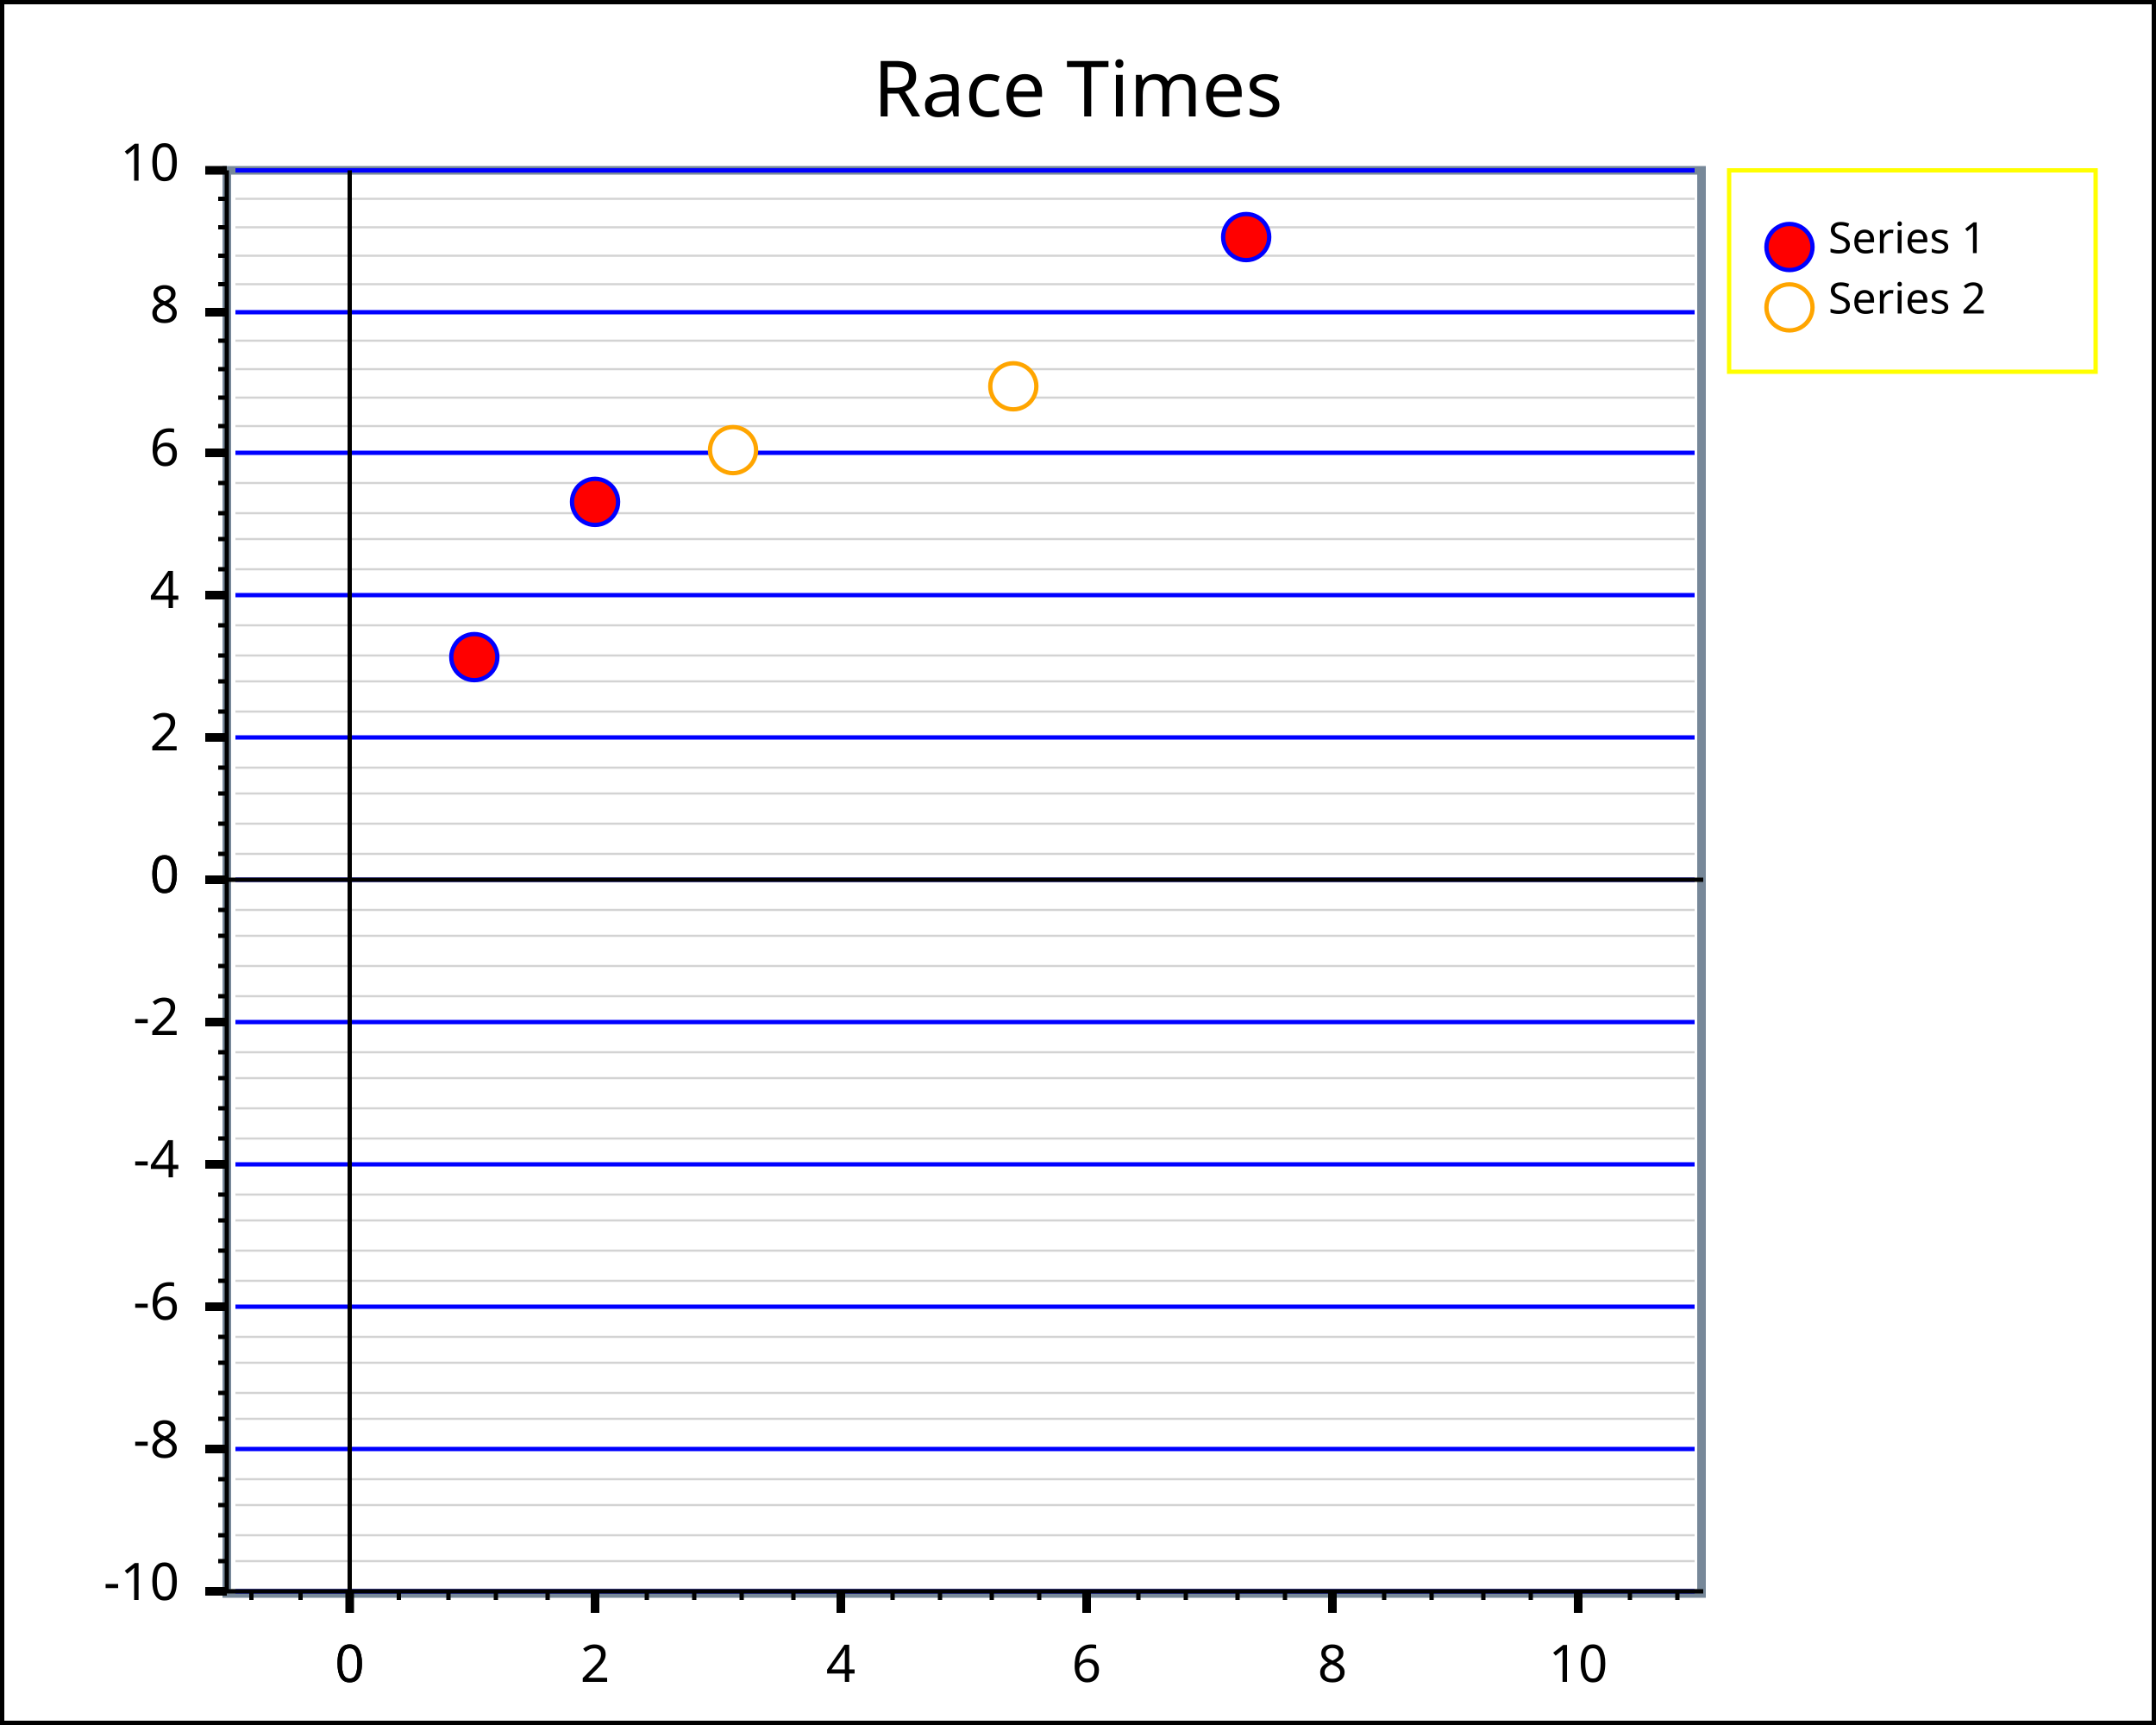
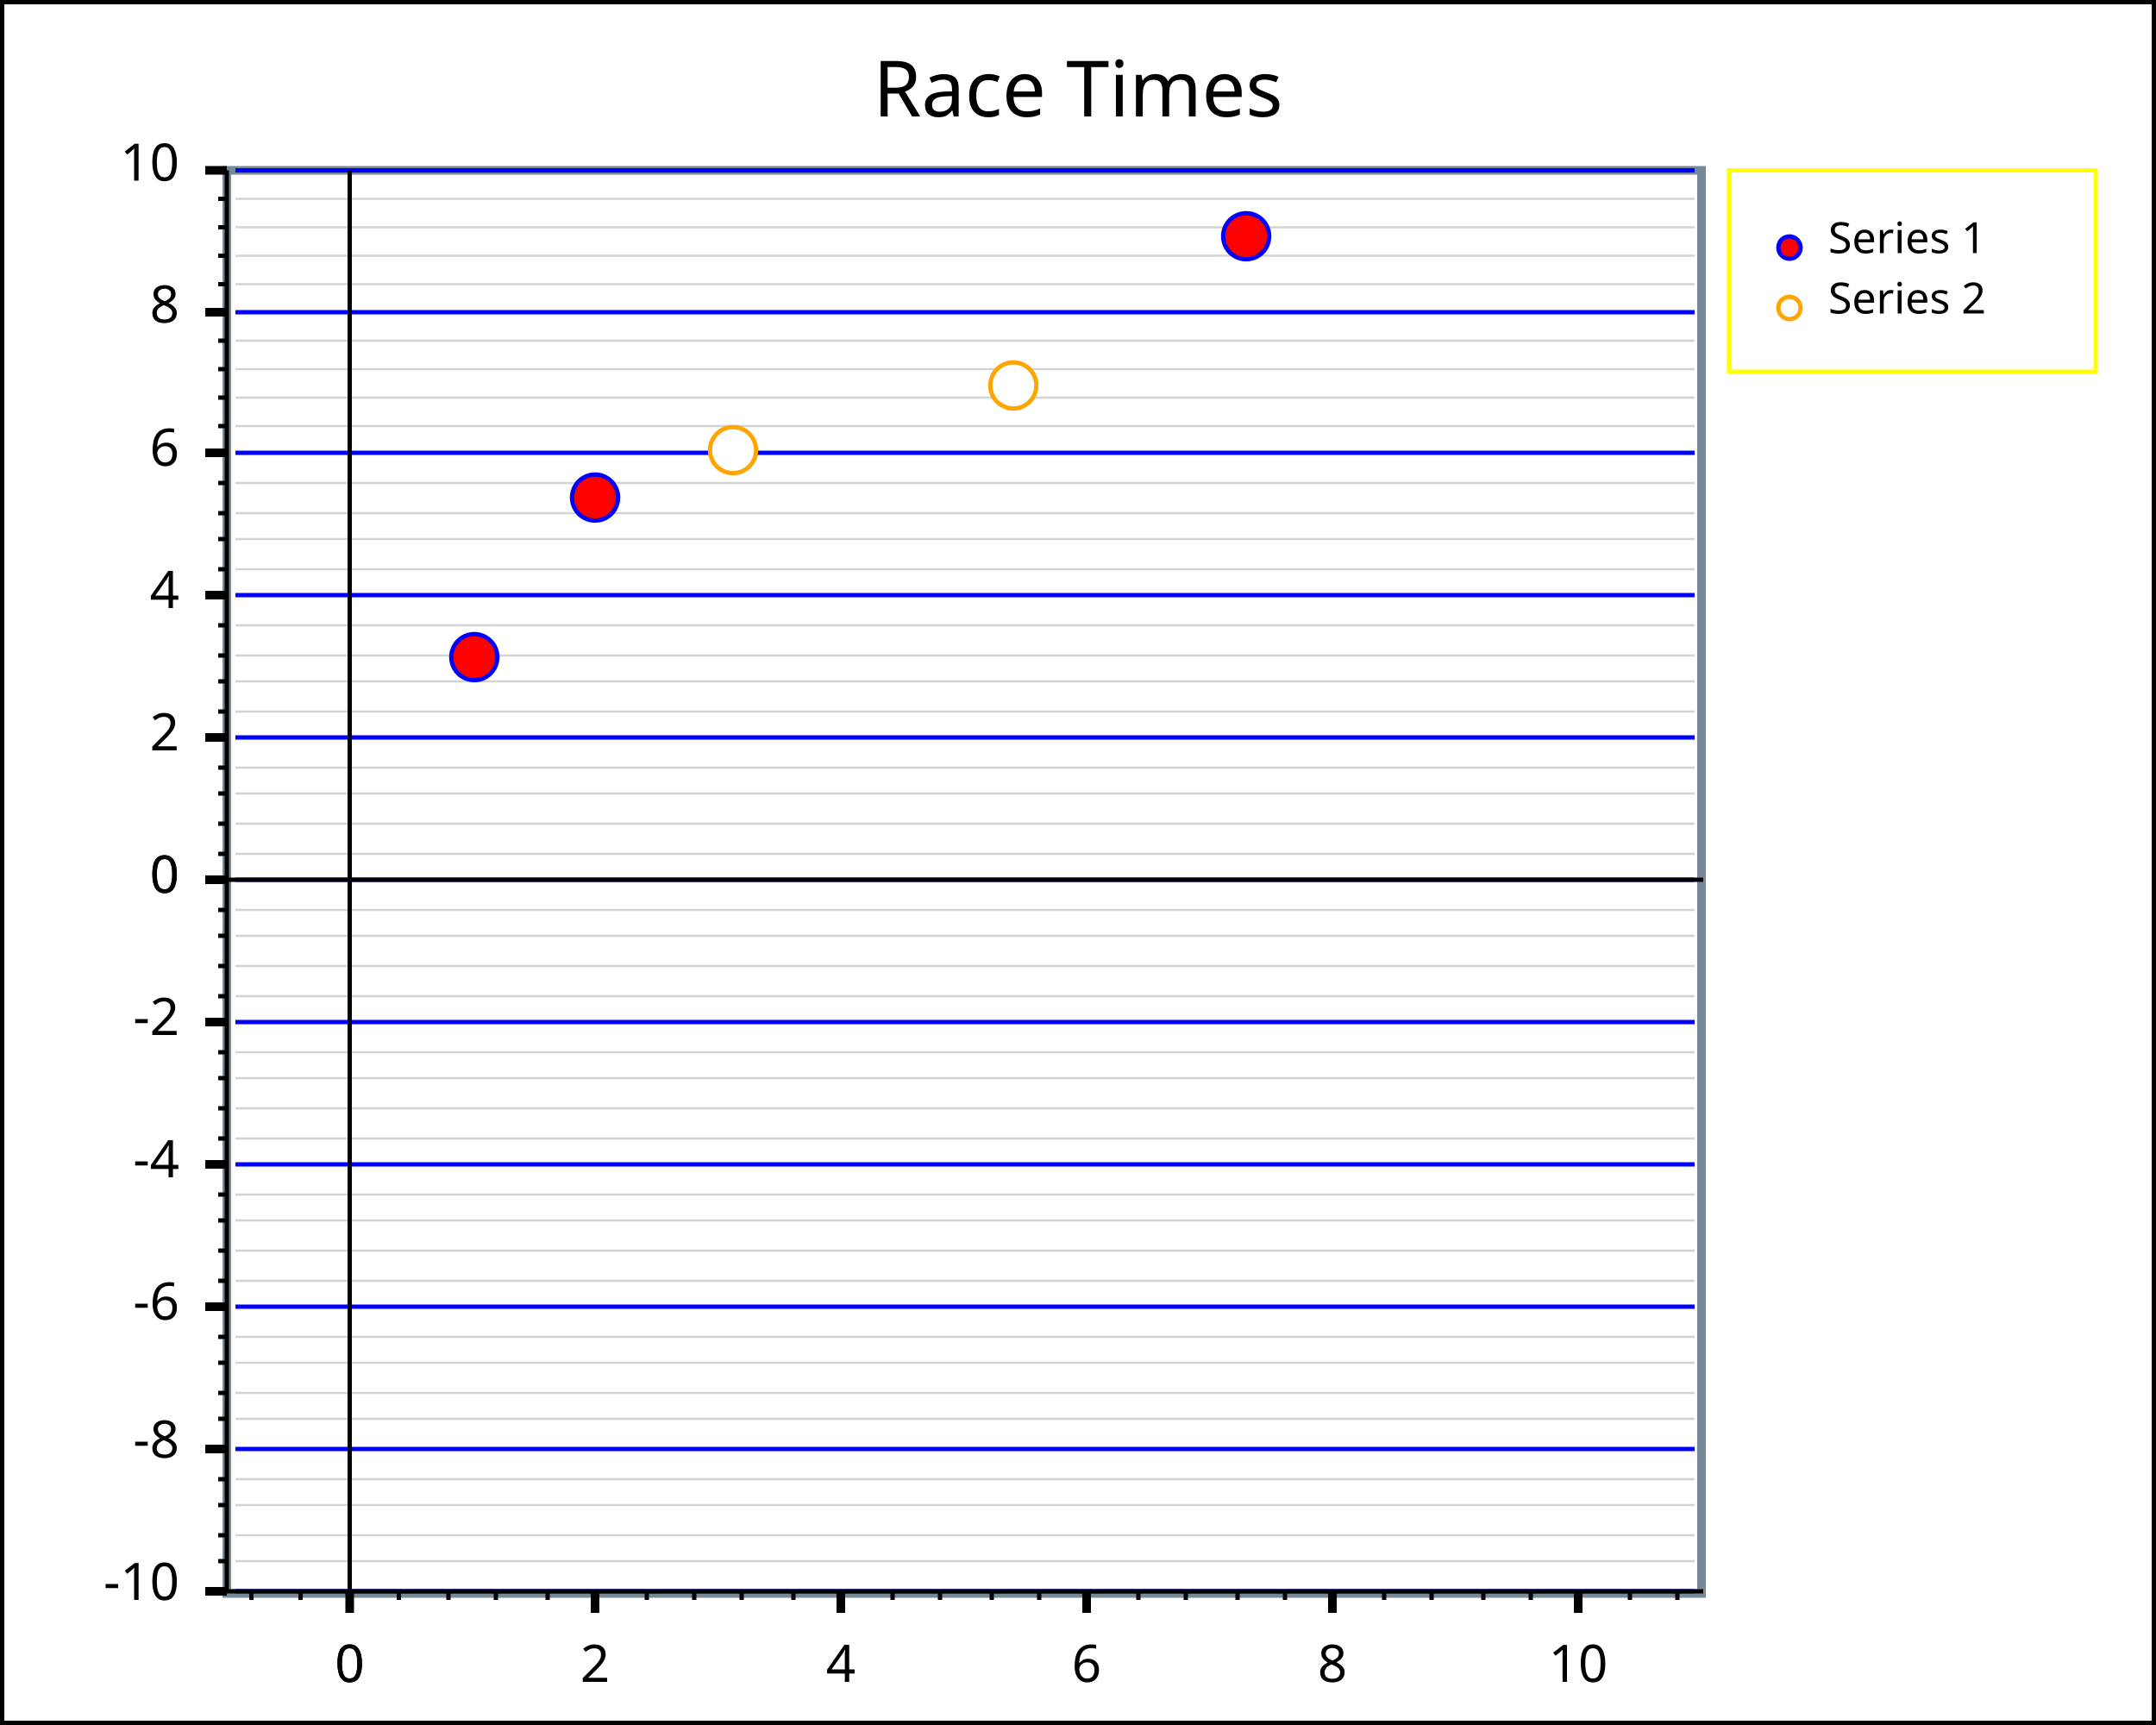
<svg xmlns="http://www.w3.org/2000/svg" width="500" height="400" version="1.1">
  <clipPath id="plot_window">
    <rect x="53.6" y="40.5" width="340" height="328" />
  </clipPath>
  <g id="imageBackground" stroke="rgb(0,0,0)" fill="rgb(255,255,255)" stroke-width="2">
    <rect x="0" y="0" width="500" height="400" />
  </g>
  <g id="plotBackground" stroke="rgb(119,136,153)" fill="rgb(255,255,255)" stroke-width="2">
    <rect x="52.6" y="39.5" width="342" height="330" />
  </g>
  <g id="yMinorGrid" stroke="rgb(211,211,211)" stroke-width="0.5">
    <path d="M54.6,198 L393,198  M54.6,191 L393,191  M54.6,184 L393,184  M54.6,178 L393,178  M54.6,165 L393,165  M54.6,158 L393,158  M54.6,152 L393,152  M54.6,145 L393,145  M54.6,132 L393,132  M54.6,125 L393,125  M54.6,119 L393,119  M54.6,112 L393,112  M54.6,98.8 L393,98.8  M54.6,92.2 L393,92.2  M54.6,85.6 L393,85.6  M54.6,79 L393,79  M54.6,65.9 L393,65.9  M54.6,59.3 L393,59.3  M54.6,52.7 L393,52.7  M54.6,46.1 L393,46.1  M54.6,204 L393,204  M54.6,211 L393,211  M54.6,217 L393,217  M54.6,224 L393,224  M54.6,231 L393,231  M54.6,237 L393,237  M54.6,244 L393,244  M54.6,250 L393,250  M54.6,257 L393,257  M54.6,264 L393,264  M54.6,270 L393,270  M54.6,270 L393,270  M54.6,277 L393,277  M54.6,283 L393,283  M54.6,290 L393,290  M54.6,297 L393,297  M54.6,303 L393,303  M54.6,310 L393,310  M54.6,316 L393,316  M54.6,323 L393,323  M54.6,329 L393,329  M54.6,336 L393,336  M54.6,343 L393,343  M54.6,349 L393,349  M54.6,356 L393,356  M54.6,362 L393,362  M54.6,369 L393,369  " fill="none" />
  </g>
  <g id="yMajorGrid" stroke="rgb(0,0,255)" stroke-width="1">
    <path d="M54.6,204 L393,204  M54.6,171 L393,171  M54.6,138 L393,138  M54.6,105 L393,105  M54.6,72.4 L393,72.4  M54.6,39.5 L393,39.5  M54.6,204 L393,204  M54.6,237 L393,237  M54.6,270 L393,270  M54.6,303 L393,303  M54.6,336 L393,336  M54.6,369 L393,369  " fill="none" />
  </g>
  <g id="xMinorGrid" stroke="rgb(200,220,255)" stroke-width="0.5">
</g>
  <g id="xMajorGrid" stroke="rgb(200,220,255)" stroke-width="1">
</g>
  <g id="yAxis" stroke="rgb(0,0,0)" stroke-width="1">
    <line x1="81.1" y1="39.5" x2="81.1" y2="374" />
    <line x1="52.6" y1="39.5" x2="52.6" y2="369" />
  </g>
  <g id="xAxis" stroke="rgb(0,0,0)" stroke-width="1">
    <line x1="47.6" y1="204" x2="395" y2="204" />
    <line x1="47.6" y1="369" x2="395" y2="369" />
  </g>
  <g id="yMinorTicks" stroke="rgb(0,0,0)" stroke-width="1">
    <path d="M50.6,198 L52.6,198  M50.6,191 L52.6,191  M50.6,184 L52.6,184  M50.6,178 L52.6,178  M50.6,165 L52.6,165  M50.6,158 L52.6,158  M50.6,152 L52.6,152  M50.6,145 L52.6,145  M50.6,132 L52.6,132  M50.6,125 L52.6,125  M50.6,119 L52.6,119  M50.6,112 L52.6,112  M50.6,98.8 L52.6,98.8  M50.6,92.2 L52.6,92.2  M50.6,85.6 L52.6,85.6  M50.6,79 L52.6,79  M50.6,65.9 L52.6,65.9  M50.6,59.3 L52.6,59.3  M50.6,52.7 L52.6,52.7  M50.6,46.1 L52.6,46.1  M50.6,204 L52.6,204  M50.6,211 L52.6,211  M50.6,217 L52.6,217  M50.6,224 L52.6,224  M50.6,231 L52.6,231  M50.6,237 L52.6,237  M50.6,244 L52.6,244  M50.6,250 L52.6,250  M50.6,257 L52.6,257  M50.6,264 L52.6,264  M50.6,270 L52.6,270  M50.6,270 L52.6,270  M50.6,277 L52.6,277  M50.6,283 L52.6,283  M50.6,290 L52.6,290  M50.6,297 L52.6,297  M50.6,303 L52.6,303  M50.6,310 L52.6,310  M50.6,316 L52.6,316  M50.6,323 L52.6,323  M50.6,329 L52.6,329  M50.6,336 L52.6,336  M50.6,343 L52.6,343  M50.6,349 L52.6,349  M50.6,356 L52.6,356  M50.6,362 L52.6,362  M50.6,369 L52.6,369  " fill="none" />
  </g>
  <g id="xMinorTicks" stroke="rgb(0,0,0)" stroke-width="1">
    <path d="M92.5,369 L92.5,371  M104,369 L104,371  M115,369 L115,371  M127,369 L127,371  M150,369 L150,371  M161,369 L161,371  M172,369 L172,371  M184,369 L184,371  M207,369 L207,371  M218,369 L218,371  M230,369 L230,371  M241,369 L241,371  M264,369 L264,371  M275,369 L275,371  M287,369 L287,371  M298,369 L298,371  M321,369 L321,371  M332,369 L332,371  M344,369 L344,371  M355,369 L355,371  M378,369 L378,371  M389,369 L389,371  M69.7,369 L69.7,371  M58.3,369 L58.3,371  " fill="none" />
  </g>
  <g id="yMajorTicks" stroke="rgb(0,0,0)" stroke-width="2">
    <path d="M47.6,204 L52.6,204  M47.6,171 L52.6,171  M47.6,138 L52.6,138  M47.6,105 L52.6,105  M47.6,72.4 L52.6,72.4  M47.6,39.5 L52.6,39.5  M47.6,204 L52.6,204  M47.6,237 L52.6,237  M47.6,270 L52.6,270  M47.6,303 L52.6,303  M47.6,336 L52.6,336  M47.6,369 L52.6,369  " fill="none" />
  </g>
  <g id="xMajorTicks" stroke="rgb(0,0,0)" stroke-width="2">
    <path d="M81.1,369 L81.1,374  M138,369 L138,374  M195,369 L195,374  M252,369 L252,374  M309,369 L309,374  M366,369 L366,374  M81.1,369 L81.1,374  " fill="none" />
  </g>
  <g id="xTicksValues" font-size="12" font-family="Lucida Sans Unicode" text-anchor="middle">
    <text x="81.1" y="390">0
	</text>
    <text x="138" y="390">2
	</text>
    <text x="195" y="390">4
	</text>
    <text x="252" y="390">6
	</text>
    <text x="309" y="390">8
	</text>
    <text x="366" y="390">10
	</text>
    <text x="81.1" y="390">0
	</text>
  </g>
  <g id="yTicksValues" font-size="12" font-family="Lucida Sans Unicode" text-anchor="end">
    <text x="41.6" y="207">0
	</text>
    <text x="41.6" y="174">2
	</text>
    <text x="41.6" y="141">4
	</text>
    <text x="41.6" y="108">6
	</text>
    <text x="41.6" y="74.8">8
	</text>
    <text x="41.6" y="41.9">10
	</text>
    <text x="41.6" y="207">0
	</text>
    <text x="41.6" y="240">-2
	</text>
    <text x="41.6" y="273">-4
	</text>
    <text x="41.6" y="306">-6
	</text>
    <text x="41.6" y="338">-8
	</text>
    <text x="41.6" y="371">-10
	</text>
  </g>
  <g id="yLabel">
    <text x="14.9" y="204" text-anchor="middle" transform="rotate(-90 14.9 204)" font-size="14" font-family="Lucida Sans Unicode">
	</text>
  </g>
  <g id="xLabel">
    <text x="224" y="402" text-anchor="middle" font-size="12" font-family="Lucida Sans Unicode">
	</text>
  </g>
  <g id="plotPoints" clip-path="url(#plot_window)">
-     <g stroke="rgb(0,0,255)" fill="rgb(255,0,0)">
-       <text x="110" y="156" text-anchor="middle" font-size="14" font-family="Lucida Sans Unicode">●
+     <g stroke="rgb(0,0,255)" fill="rgb(255,0,0)" font-size="14" font-family="Lucida Sans Unicode" text-anchor="middle">
+       <text x="110" y="156" text-anchor="middle">●
	</text>
-       <text x="138" y="120" text-anchor="middle" font-size="14" font-family="Lucida Sans Unicode">●
+       <text x="138" y="119" text-anchor="middle">●
	</text>
-       <text x="289" y="58.6" text-anchor="middle" font-size="14" font-family="Lucida Sans Unicode">●
+       <text x="289" y="58.4" text-anchor="middle">●
	</text>
    </g>
-     <g stroke="rgb(255,165,0)" fill="rgb(255,255,255)">
-       <text x="170" y="108" text-anchor="middle" font-size="14" font-family="Lucida Sans Unicode">●
+     <g stroke="rgb(255,165,0)" fill="rgb(255,255,255)" font-size="14" font-family="Lucida Sans Unicode" text-anchor="middle">
+       <text x="170" y="108" text-anchor="middle">●
	</text>
-       <text x="235" y="93.2" text-anchor="middle" font-size="14" font-family="Lucida Sans Unicode">●
+       <text x="235" y="93" text-anchor="middle">●
	</text>
    </g>
  </g>
  <g id="legendBackground" stroke="rgb(255,255,0)" fill="rgb(255,255,255)" stroke-width="1">
    <rect x="401" y="39.5" width="85" height="46.7" />
  </g>
  <g id="legendPoints">
    <g stroke="rgb(0,0,255)" fill="rgb(255,0,0)">
-       <text x="415" y="60.9" text-anchor="middle" font-size="14" font-family="Lucida Sans Unicode">●
+       <text x="415" y="60.8" text-anchor="middle">●
	</text>
    </g>
    <g stroke="rgb(255,165,0)" fill="rgb(255,255,255)">
-       <text x="415" y="74.9" text-anchor="middle" font-size="14" font-family="Lucida Sans Unicode">●
+       <text x="415" y="74.8" text-anchor="middle">●
	</text>
    </g>
  </g>
  <g id="legendText">
    <text x="424" y="58.7" font-size="10" font-family="Lucida Sans Unicode" font-weight="normal" textLength="49.2">Series 1
	</text>
    <text x="424" y="72.7" font-size="10" font-family="Lucida Sans Unicode" font-weight="normal" textLength="49.2">Series 2
	</text>
  </g>
  <g id="title">
    <text x="250" y="27" text-anchor="middle" font-size="18" font-family="Lucida Sans Unicode" font-weight="normal">Race Times
	</text>
  </g>
  <g id="plotXValues">
</g>
  <g id="plotYValues">
</g>
</svg>
